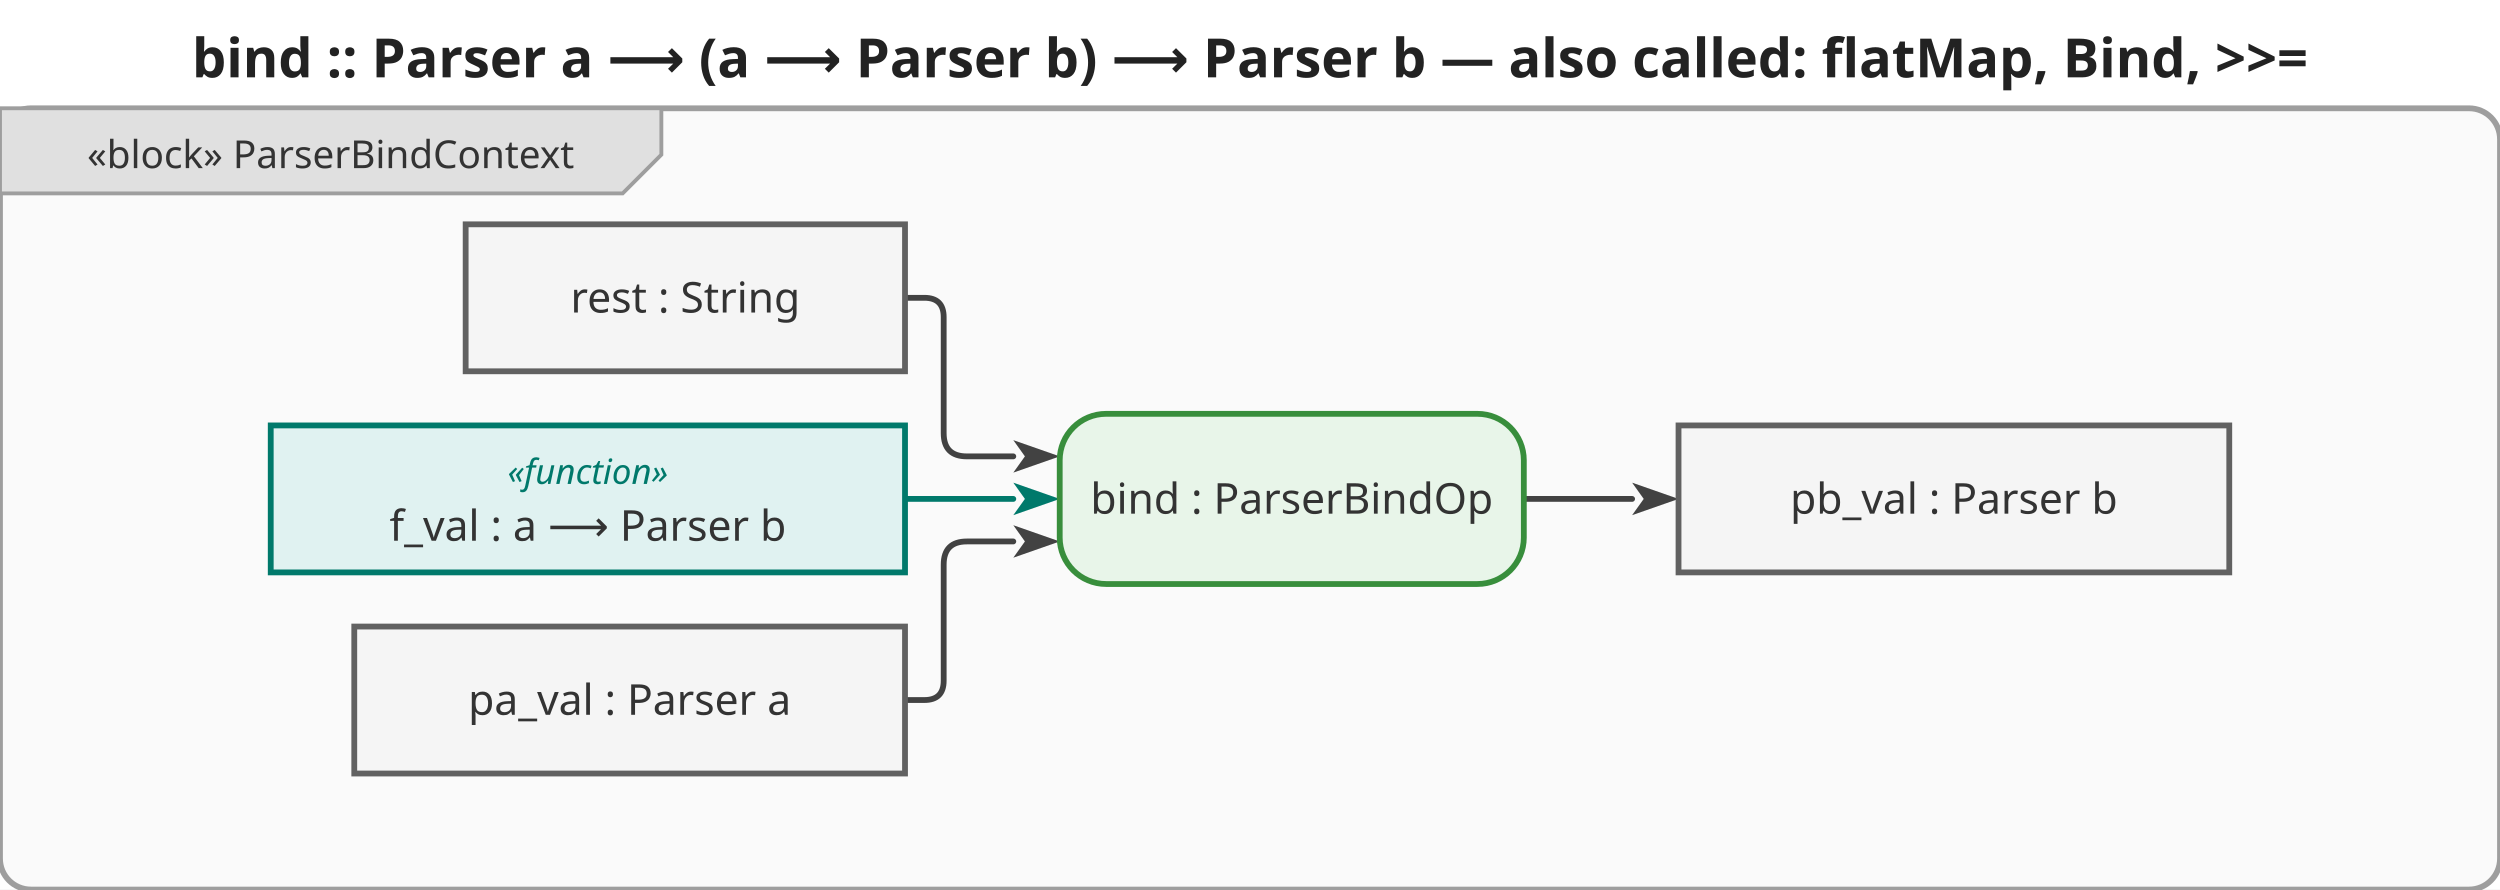
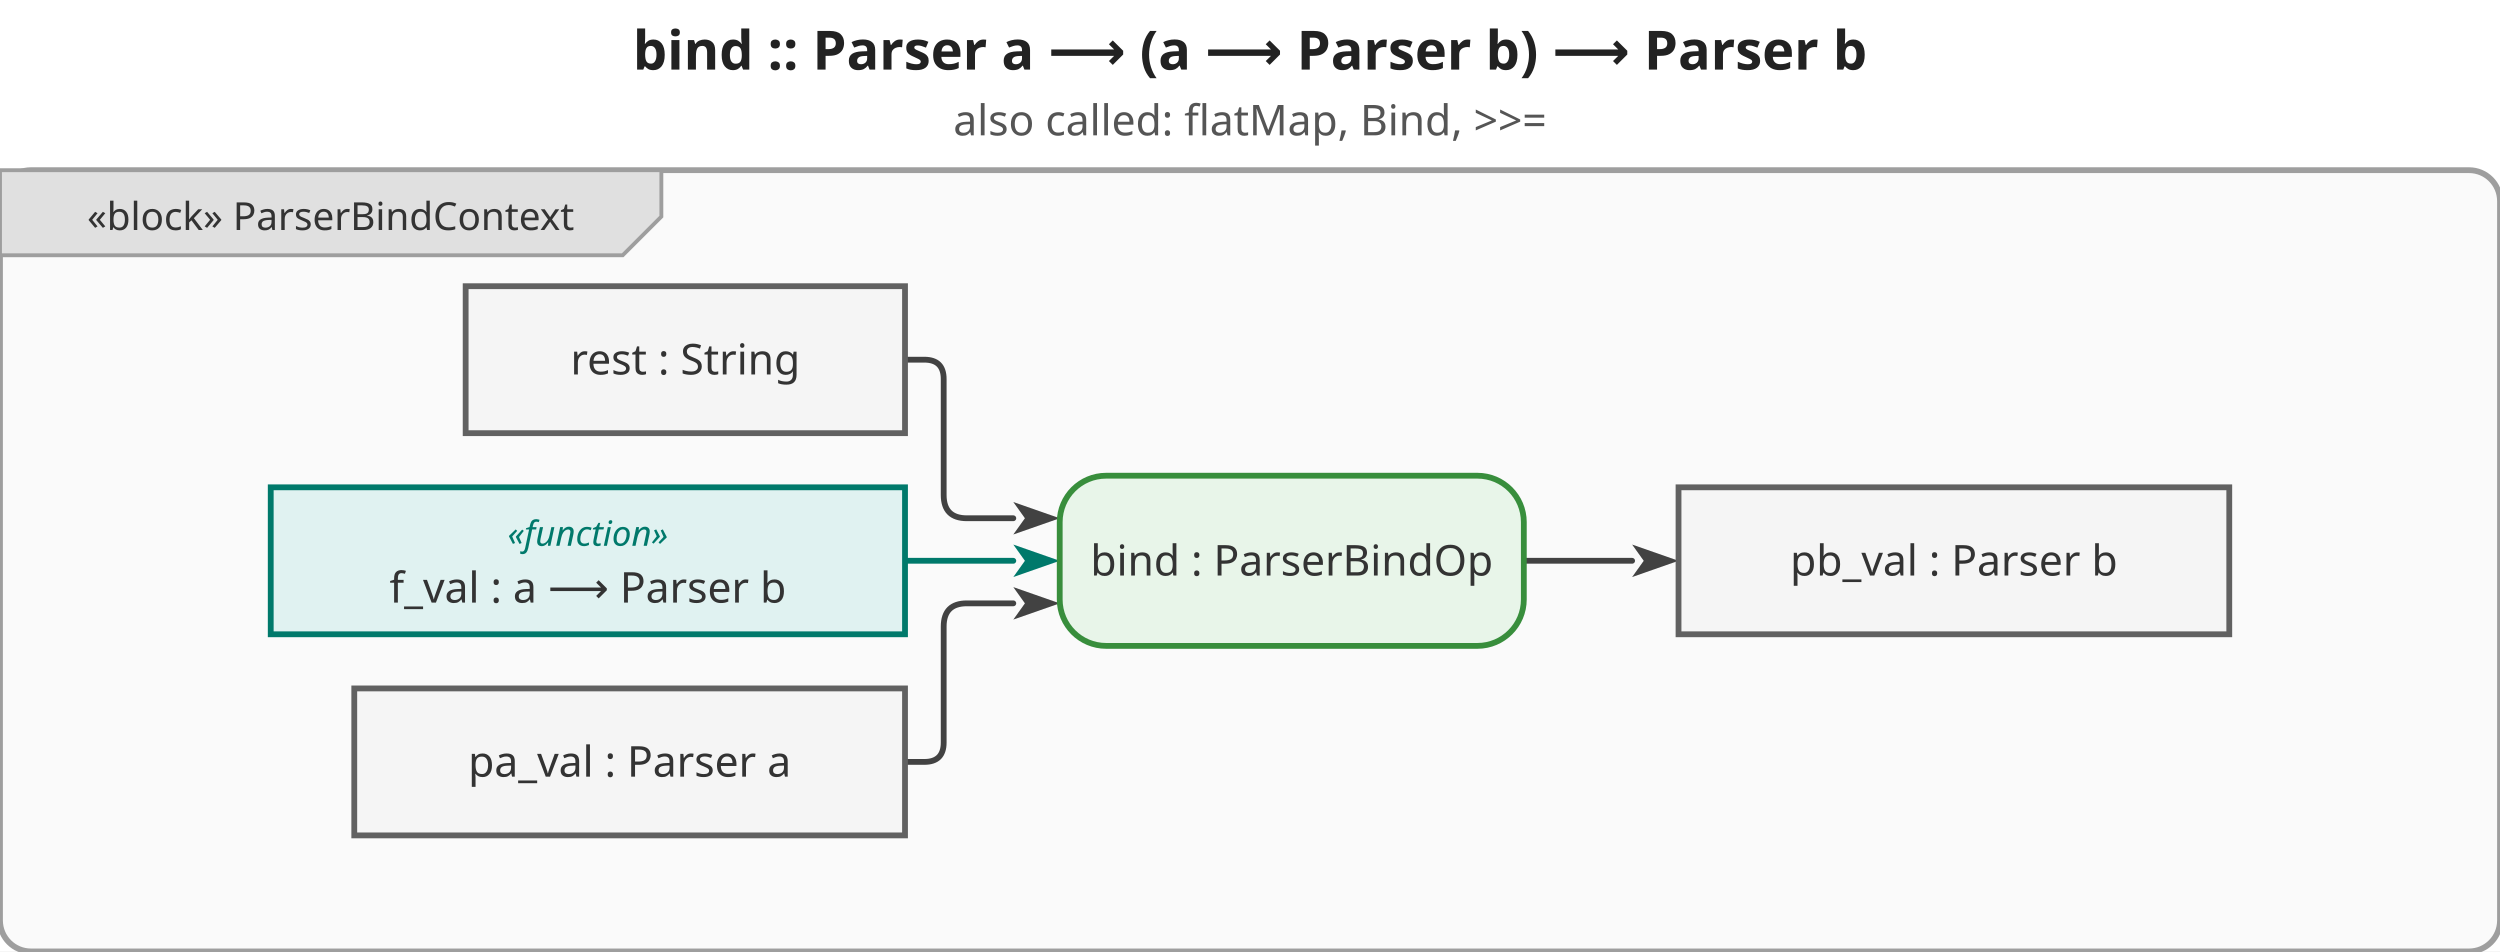
- <svg xmlns="http://www.w3.org/2000/svg" viewBox="0 0 646.4 230" width="646.4" height="230">
+ <svg xmlns="http://www.w3.org/2000/svg" viewBox="0 0 646.4 246" width="646.4" height="246">
  <defs>
    <marker id="arrowFilled" viewBox="0 0 10 10" refX="0" refY="5" markerWidth="8" markerHeight="8" orient="auto-start-reverse">
      <path d="M0,1.5 L10,5 L0,8.5 L2.5,5 Z" fill="#424242" />
    </marker>
    <marker id="arrowOpen" viewBox="0 0 10 10" refX="0" refY="5" markerWidth="8" markerHeight="8" orient="auto-start-reverse">
      <path d="M0,1.5 L10,5 L0,8.5" fill="none" stroke="#424242" stroke-width="1.25" />
    </marker>
    <marker id="arrowHof" viewBox="0 0 10 10" refX="0" refY="5" markerWidth="8" markerHeight="8" orient="auto-start-reverse">
      <path d="M0,1.5 L10,5 L0,8.5 L2.5,5 Z" fill="#00796b" />
    </marker>
  </defs>
-   <rect width="646.4" height="230" fill="white" />
-   <text x="323.2" y="20" text-anchor="middle" font-size="14" font-weight="bold" font-family="sans-serif" fill="#222">bind :: Parser a ⟶ (a ⟶ Parser b) ⟶ Parser b — also called: flatMap, Bind, &gt;&gt;=</text>
-   <g transform="translate(0,28)">
+   <rect width="646.4" height="246" fill="white" />
+   <text x="323.2" y="18" text-anchor="middle" font-size="14" font-weight="bold" font-family="sans-serif" fill="#222">bind :: Parser a ⟶ (a ⟶ Parser b) ⟶ Parser b</text>
+   <text x="323.2" y="35" text-anchor="middle" font-size="11" font-weight="normal" font-family="sans-serif" fill="#555">also called: flatMap, Bind, &gt;&gt;=</text>
+   <g transform="translate(0,44)">
    <rect x="0" y="0" width="646.4" height="202" rx="8" fill="#fafafa" stroke="#9e9e9e" stroke-width="1.5" />
    <g class="diagram-frame-tab tab-block">
      <path d="M0,0 L171,0 L171,12 L161,22 L0,22 Z" fill="#e0e0e0" stroke="#9e9e9e" stroke-width="1" />
      <text x="85.5" y="12" text-anchor="middle" font-size="10" font-family="sans-serif" dominant-baseline="middle" fill="#333">«block» ParserBindContext</text>
    </g>
    <g class="edge">
      <path d="M234.0,153.0 L239.0,153.0 Q244.0,153.0 244.0,148.0 L244.0,118.0 Q244.0,112.0 250.0,112.0 L262.0,112.0" fill="none" stroke="#424242" stroke-width="1.5" stroke-linejoin="round" stroke-linecap="round" marker-end="url(#arrowFilled)" />
    </g>
    <g class="edge hof-edge">
      <path d="M234.0,101.0 L262.0,101.0" fill="none" stroke="#00796b" stroke-width="1.5" stroke-linejoin="round" stroke-linecap="round" marker-end="url(#arrowHof)" />
    </g>
    <g class="edge">
      <path d="M234.0,49.0 L239.0,49.0 Q244.0,49.0 244.0,54.0 L244.0,84.0 Q244.0,90.0 250.0,90.0 L262.0,90.0" fill="none" stroke="#424242" stroke-width="1.5" stroke-linejoin="round" stroke-linecap="round" marker-end="url(#arrowFilled)" />
    </g>
    <g class="edge">
      <path d="M394.0,101.0 L422.0,101.0" fill="none" stroke="#424242" stroke-width="1.5" stroke-linejoin="round" stroke-linecap="round" marker-end="url(#arrowFilled)" />
    </g>
    <g class="object-node">
      <rect x="91.6" y="134" width="142.4" height="38" fill="#f5f5f5" stroke="#616161" stroke-width="1.5" />
      <text x="162.8" y="153" text-anchor="middle" font-size="11" font-family="sans-serif" dominant-baseline="middle" fill="#333">pa_val : Parser a</text>
    </g>
    <g class="object-node hof">
      <rect x="70" y="82" width="164" height="38" fill="#e0f2f1" stroke="#00796b" stroke-width="1.5" />
      <text x="152" y="94" text-anchor="middle" font-size="9" font-style="italic" font-family="sans-serif" dominant-baseline="middle" fill="#00796b">«function»</text>
      <text x="152" y="108" text-anchor="middle" font-size="11" font-family="sans-serif" dominant-baseline="middle" fill="#333">f_val : a ⟶ Parser b</text>
    </g>
    <g class="object-node">
      <rect x="120.4" y="30" width="113.6" height="38" fill="#f5f5f5" stroke="#616161" stroke-width="1.5" />
      <text x="177.2" y="49" text-anchor="middle" font-size="11" font-family="sans-serif" dominant-baseline="middle" fill="#333">rest : String</text>
    </g>
    <g class="action-node">
      <rect x="274" y="79" width="120" height="44" rx="12" fill="#e8f5e9" stroke="#388e3c" stroke-width="1.5" />
      <text class="action-label" x="334" y="101" text-anchor="middle" font-size="11" font-family="sans-serif" dominant-baseline="middle" fill="#333">bind : ParserBindOp</text>
    </g>
    <g class="object-node">
      <rect x="434" y="82" width="142.4" height="38" fill="#f5f5f5" stroke="#616161" stroke-width="1.5" />
      <text x="505.2" y="101" text-anchor="middle" font-size="11" font-family="sans-serif" dominant-baseline="middle" fill="#333">pb_val : Parser b</text>
    </g>
  </g>
</svg>
